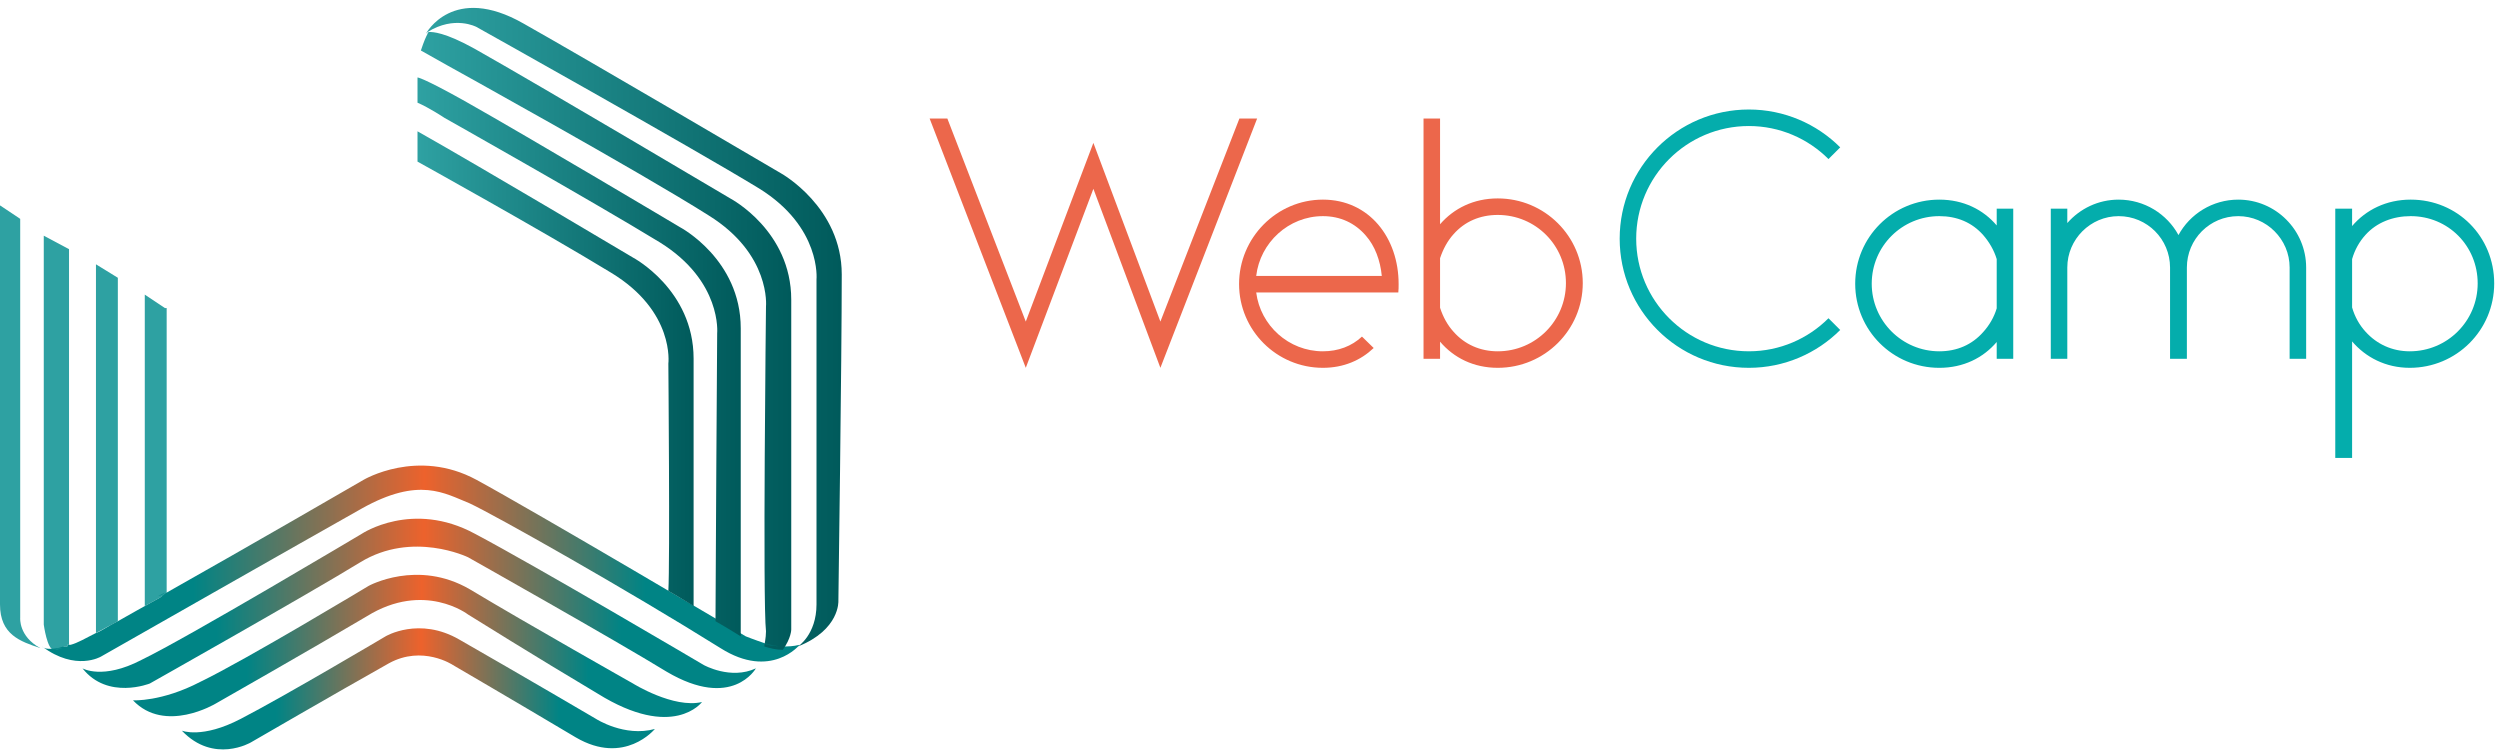
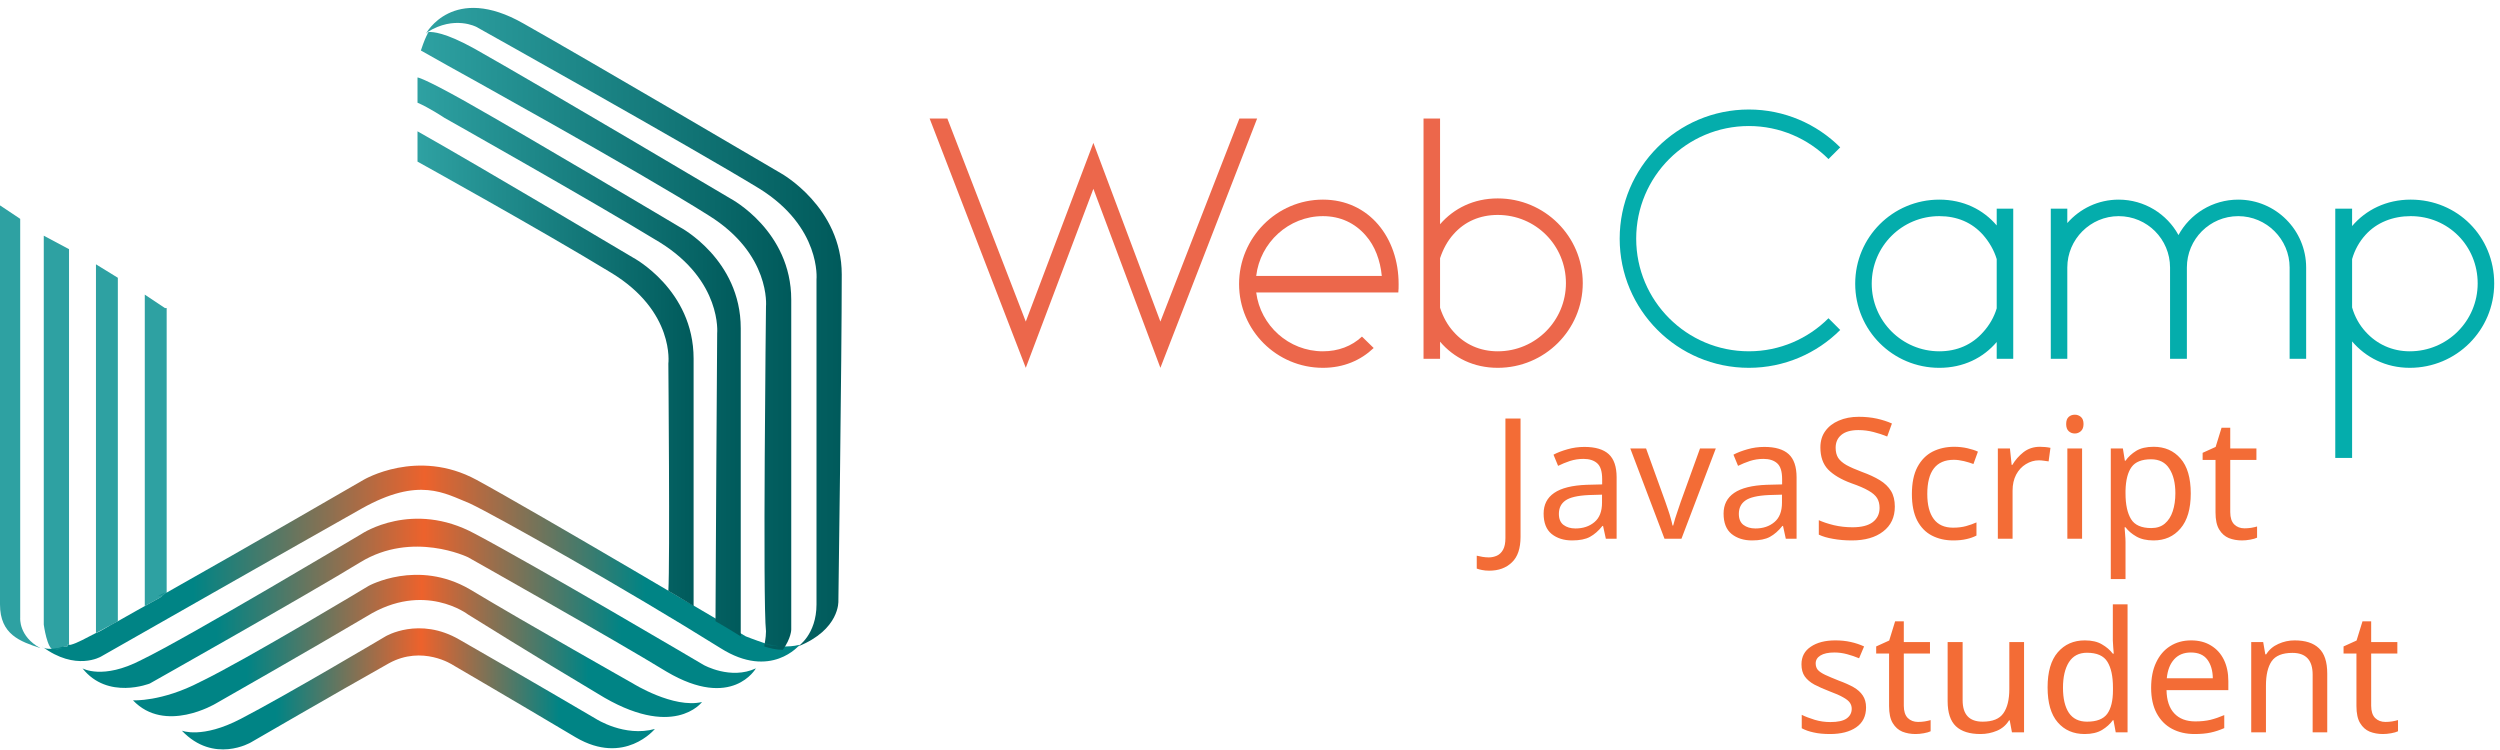
<svg xmlns="http://www.w3.org/2000/svg" width="297px" height="89px" viewBox="0 0 297 89" version="1.1">
  <defs>
    <linearGradient x1="-0.203%" y1="50.417%" x2="99.78%" y2="50.417%" id="linearGradient-1">
      <stop stop-color="#008485" offset="20%" />
      <stop stop-color="#ED622C" offset="50.74%" />
      <stop stop-color="#008485" offset="80%" />
    </linearGradient>
    <linearGradient x1="-142.61%" y1="1.89%" x2="4360.04%" y2="1.89%" id="linearGradient-2">
      <stop stop-color="#008485" offset="20%" />
      <stop stop-color="#ED622C" offset="50.74%" />
      <stop stop-color="#008485" offset="80%" />
    </linearGradient>
    <linearGradient x1="-175.1%" y1="3.32%" x2="4327.14%" y2="3.32%" id="linearGradient-3">
      <stop stop-color="#008485" offset="20%" />
      <stop stop-color="#ED622C" offset="50.74%" />
      <stop stop-color="#008485" offset="80%" />
    </linearGradient>
    <linearGradient x1="-92.6%" y1="1.87%" x2="4409.77%" y2="1.87%" id="linearGradient-4">
      <stop stop-color="#008485" offset="20%" />
      <stop stop-color="#ED622C" offset="50.74%" />
      <stop stop-color="#008485" offset="80%" />
    </linearGradient>
    <linearGradient x1="-702.62%" y1="13.95%" x2="3800.18%" y2="13.95%" id="linearGradient-5">
      <stop stop-color="#008485" offset="20%" />
      <stop stop-color="#ED622C" offset="50.74%" />
      <stop stop-color="#008485" offset="80%" />
    </linearGradient>
    <linearGradient x1="0.038%" y1="51.085%" x2="99.9%" y2="51.085%" id="linearGradient-6">
      <stop stop-color="#008485" offset="20%" />
      <stop stop-color="#ED622C" offset="50.74%" />
      <stop stop-color="#008485" offset="80%" />
    </linearGradient>
    <linearGradient x1="0.055%" y1="50.078%" x2="99.951%" y2="50.078%" id="linearGradient-7">
      <stop stop-color="#008485" offset="20%" />
      <stop stop-color="#ED622C" offset="50.74%" />
      <stop stop-color="#008485" offset="80%" />
    </linearGradient>
    <linearGradient x1="-0.169%" y1="49.017%" x2="99.891%" y2="49.017%" id="linearGradient-8">
      <stop stop-color="#008485" offset="20%" />
      <stop stop-color="#ED622C" offset="50.74%" />
      <stop stop-color="#008485" offset="80%" />
    </linearGradient>
    <linearGradient x1="0.283%" y1="49.991%" x2="100%" y2="49.991%" id="linearGradient-9">
      <stop stop-color="#2EA1A2" offset="0%" />
      <stop stop-color="#005A5B" offset="100%" />
    </linearGradient>
    <linearGradient x1="0.037%" y1="49.834%" x2="99.933%" y2="49.834%" id="linearGradient-10">
      <stop stop-color="#2EA1A2" offset="0%" />
      <stop stop-color="#005A5B" offset="100%" />
    </linearGradient>
    <linearGradient x1="-3911.555%" y1="15.63%" x2="181.918%" y2="15.63%" id="linearGradient-11">
      <stop stop-color="#008485" offset="20%" />
      <stop stop-color="#ED622C" offset="50.74%" />
      <stop stop-color="#008485" offset="80%" />
    </linearGradient>
    <linearGradient x1="-1853.855%" y1="15.63%" x2="144.109%" y2="15.63%" id="linearGradient-12">
      <stop stop-color="#2EA1A2" offset="0%" />
      <stop stop-color="#005A5B" offset="100%" />
    </linearGradient>
    <linearGradient x1="0.416%" y1="49.913%" x2="100.265%" y2="49.913%" id="linearGradient-13">
      <stop stop-color="#2EA1A2" offset="0%" />
      <stop stop-color="#005A5B" offset="100%" />
    </linearGradient>
    <linearGradient x1="0.487%" y1="50.049%" x2="100.226%" y2="50.049%" id="linearGradient-14">
      <stop stop-color="#2EA1A2" offset="0%" />
      <stop stop-color="#005A5B" offset="100%" />
    </linearGradient>
  </defs>
  <g id="Symbols" stroke="none" stroke-width="1" fill="none" fill-rule="evenodd">
    <g id="Artboard" transform="translate(-448, -140)">
      <g id="js_student" transform="translate(448, 139)">
        <g id="webcamp" transform="translate(110, 14)">
          <polygon id="Shape" fill="#EC674B" points="19.894 9.431 11.863 30.698 0.441 1.082 2.546 1.082 11.863 25.204 19.894 3.973 27.854 25.204 37.241 1.082 39.347 1.082 27.854 30.698" />
          <path d="M53.193,28.343 C51.658,29.805 49.624,30.697 47.161,30.697 C41.664,30.697 37.202,26.237 37.202,20.742 C37.202,15.246 41.664,10.715 47.161,10.715 C52.657,10.715 56.156,15.246 56.156,20.742 C56.156,21.063 56.156,21.419 56.12,21.741 L39.237,21.741 C39.736,25.666 43.092,28.735 47.161,28.735 C48.981,28.735 50.587,28.128 51.801,26.986 L53.193,28.343 L53.193,28.343 Z M54.157,19.78 C53.978,17.923 53.336,16.21 52.264,14.997 C50.979,13.498 49.23,12.678 47.161,12.678 C43.092,12.678 39.701,15.818 39.237,19.78 L54.157,19.78 L54.157,19.78 Z" id="Shape" fill="#EC674B" />
          <path d="M61.079,13.641 C62.721,11.75 65.077,10.572 67.932,10.572 C73.499,10.572 78.033,15.067 78.033,20.634 C78.033,26.201 73.499,30.697 67.932,30.697 C65.076,30.697 62.721,29.519 61.079,27.592 L61.079,29.626 L59.115,29.626 L59.115,1.081 L61.079,1.081 L61.079,13.641 L61.079,13.641 Z M61.079,23.56 C61.437,24.667 61.971,25.631 62.685,26.416 C64.006,27.914 65.826,28.735 67.932,28.735 C72.429,28.735 76.033,25.095 76.033,20.634 C76.033,16.139 72.429,12.534 67.932,12.534 C65.826,12.534 64.005,13.319 62.685,14.818 C61.971,15.603 61.436,16.602 61.079,17.673 L61.079,23.56 L61.079,23.56 Z" id="Shape" fill="#EC674B" />
          <path d="M108.617,26.201 C105.831,28.984 101.976,30.697 97.764,30.697 C89.27,30.697 82.418,23.81 82.418,15.354 C82.418,6.896 89.27,0.01 97.764,0.01 C101.976,0.01 105.831,1.723 108.617,4.506 L107.223,5.896 C104.797,3.47 101.44,1.972 97.765,1.972 C90.378,1.972 84.38,7.966 84.38,15.353 C84.38,22.739 90.378,28.734 97.765,28.734 C101.441,28.734 104.797,27.235 107.223,24.808 L108.617,26.201 L108.617,26.201 Z" id="Shape" fill="#04ADAC" />
          <path d="M127.209,27.629 C125.602,29.52 123.246,30.698 120.391,30.698 C114.859,30.698 110.398,26.238 110.398,20.706 C110.398,15.176 114.859,10.716 120.391,10.716 C123.247,10.716 125.602,11.893 127.209,13.784 L127.209,11.786 L129.173,11.786 L129.173,29.627 L127.209,29.627 L127.209,27.629 L127.209,27.629 Z M127.209,17.78 C126.887,16.71 126.316,15.746 125.602,14.925 C124.281,13.428 122.497,12.677 120.391,12.677 C115.966,12.677 112.361,16.245 112.361,20.705 C112.361,25.13 115.966,28.735 120.391,28.735 C122.497,28.735 124.282,27.949 125.602,26.451 C126.316,25.666 126.888,24.703 127.209,23.632 L127.209,17.78 L127.209,17.78 Z" id="Shape" fill="#04ADAC" />
          <path d="M135.596,13.498 C137.095,11.786 139.272,10.716 141.698,10.716 C144.768,10.716 147.446,12.429 148.802,14.926 C150.158,12.429 152.835,10.716 155.904,10.716 C160.367,10.716 163.971,14.355 163.971,18.78 L163.971,29.627 L162.008,29.627 L162.008,18.779 C162.008,15.426 159.26,12.678 155.904,12.678 C152.514,12.678 149.801,15.426 149.801,18.779 L149.801,29.626 L147.802,29.626 L147.802,18.779 C147.802,15.426 145.09,12.678 141.698,12.678 C138.344,12.678 135.596,15.426 135.596,18.779 L135.596,29.626 L133.633,29.626 L133.633,11.786 L135.596,11.786 L135.596,13.498 L135.596,13.498 Z" id="Shape" fill="#04ADAC" />
          <path d="M169.429,13.855 C171.071,11.928 173.497,10.715 176.389,10.715 C181.956,10.715 186.311,15.104 186.311,20.67 C186.311,26.237 181.814,30.697 176.281,30.697 C173.426,30.697 171.034,29.447 169.429,27.558 L169.429,41.402 L167.43,41.402 L167.43,11.786 L169.429,11.786 L169.429,13.855 L169.429,13.855 Z M169.429,23.525 C169.751,24.631 170.286,25.594 171.034,26.416 C172.356,27.877 174.176,28.735 176.281,28.735 C180.744,28.735 184.348,25.13 184.348,20.67 C184.348,16.21 180.85,12.677 176.389,12.677 C174.282,12.677 172.356,13.427 171.034,14.889 C170.286,15.71 169.75,16.674 169.429,17.78 L169.429,23.525 L169.429,23.525 Z" id="Shape" fill="#04ADAC" />
        </g>
        <g id="logo">
          <path d="M7.6,77.8 L7.4,77.8 C7.4,78 7.6,78 7.6,77.8 L7.6,77.8 Z" id="Shape" />
          <path d="M8.2,77.8 C8.2,77.8 8,77.8 8,78 C8,77.8 8,77.8 8.2,77.8 L8.2,77.8 Z" id="Shape" />
          <path d="M11.4,76.2 C12,75.8 12.8,75.4 14,74.8 L11.4,76.2 L11.4,76.2 Z" id="Shape" />
          <path d="M97,72.8 L97,34.2 C97,34.2 97.8,28 90.2,23.4 C82,18.4 56.8,4.4 56.8,4.4 C56.8,4.4 54,3 51,5 C51.4,4.8 52.6,4.8 56.4,7 C64.2,11.4 87,24.8 87,24.8 C87,24.8 94.2,28.8 94.2,36.8 L94.2,76 C94.2,76 94.2,77 93.2,78 C93.8,78 94.4,78 95,77.8 C94.8,77.8 97,76.2 97,72.8 L97,72.8 Z" id="Shape" />
          <path d="M2.4,74.4 L2.4,27 L0,25.4 L0,72.8 C0,76.4 2.4,77.2 4.8,78 C2.2,76.6 2.4,74.4 2.4,74.4 L2.4,74.4 Z" id="Shape" fill="#2EA1A2" />
          <path d="M7.6,77.8 L7.8,77.8 C8,77.8 8,77.8 8,77.6 L8.2,77.6 L8.2,30.6 L5.2,29 L5.2,75.2 C5.2,75.2 5.6,78.2 6.4,78.2 C6.6,78.2 6.8,78.2 7.2,78 C7.4,78 7.6,77.8 7.6,77.8 L7.6,77.8 Z" id="Shape" fill="#2EA1A2" />
          <polygon id="Shape" fill="#2EA1A2" points="14 74.8 14 34 11.4 32.4 11.4 76.2" />
          <path d="M19.6,37.6 L17.2,36 L17.2,73 L19,72 C19.2,71.8 19.6,71.8 19.8,71.6 L19.8,37.6 L19.6,37.6 Z" id="Shape" fill="#2EA1A2" />
          <path d="M93,77.8 L93,77.8 C92.2,77.8 90.8,77.6 90.8,77.4 L90.8,77.4 C89.6,77 88.6,76.6 88.6,76.6 C88.6,76.6 63.6,61.8 56.6,58 C49.6,54.2 43.2,58 43.2,58 C43.2,58 29.4,66 19.8,71.4 L19.8,71.4 L19,72 C17.2,73 15.4,74 14,74.8 L14,74.8 L14,74.8 C12.8,75.4 12,76 11.4,76.2 C10.2,76.8 9.2,77.4 8.4,77.6 L8.4,77.6 C8.4,77.6 8.4,77.6 8.2,77.6 C8,77.6 8,77.6 8,77.8 L7.8,77.8 L7.6,77.8 C7.4,77.8 7,78 6.8,78 L6.8,78 C5.6,78.2 5.2,78 5,77.8 C9,80.8 12,79 12,79 C12,79 36.6,65 43,61.4 C49.8,57.6 52.8,59.6 55.8,60.8 C58.8,62.2 74.4,71 85.6,78 C91.6,81.8 95,77.6 95,77.6 C94.2,77.8 93.6,77.8 93,77.8 L93,77.8 Z" id="Shape" fill="url(#linearGradient-1)" />
          <path d="M7.8,77.8 L7.6,77.8 L7.8,77.8 L7.8,77.8 Z" id="Shape" fill="#2EA1A2" />
          <path d="M7.8,77.8 L7.6,77.8 L7.8,77.8 L7.8,77.8 Z" id="Shape" fill="url(#linearGradient-2)" />
          <path d="M8.4,77.6 L8.4,77.6 C8.2,77.6 8.2,77.6 8.4,77.6 C8.2,77.6 8.4,77.6 8.4,77.6 L8.4,77.6 Z" id="Shape" fill="#2EA1A2" />
          <path d="M8.4,77.6 L8.4,77.6 C8.2,77.6 8.2,77.6 8.4,77.6 C8.2,77.6 8.4,77.6 8.4,77.6 L8.4,77.6 Z" id="Shape" fill="url(#linearGradient-3)" />
          <path d="M7.4,78 C7.2,78 6.8,78.2 6.6,78.2 L6.6,78.2 C6.8,78 7.2,78 7.4,78 L7.4,78 Z" id="Shape" fill="#2EA1A2" />
          <path d="M7.4,78 C7.2,78 6.8,78.2 6.6,78.2 L6.6,78.2 C6.8,78 7.2,78 7.4,78 L7.4,78 Z" id="Shape" fill="url(#linearGradient-4)" />
          <path d="M19.6,71.4 C19.4,71.6 19,71.8 18.8,71.8 L19.6,71.4 L19.6,71.4 L19.6,71.4 Z" id="Shape" fill="#2EA1A2" />
          <path d="M19.6,71.4 C19.4,71.6 19,71.8 18.8,71.8 L19.6,71.4 L19.6,71.4 L19.6,71.4 Z" id="Shape" fill="url(#linearGradient-5)" />
          <path d="M83.6,80 C83.6,80 63.6,68.2 56.4,64.4 C49,60.4 43,64.4 43,64.4 C43,64.4 22.2,76.8 16.8,79.4 C12.2,81.8 9.8,80.4 9.8,80.4 C12.8,84.2 17.8,82.2 17.8,82.2 C17.8,82.2 36.6,71.6 42.8,67.8 C49,64 55.6,67.2 55.6,67.2 C55.6,67.2 73,77 79.2,80.8 C87,85.4 89.8,80.4 89.8,80.4 C86.8,81.8 83.6,80 83.6,80 L83.6,80 Z" id="Shape" fill="url(#linearGradient-6)" />
          <path d="M75.2,82.2 C75.2,82.2 62.8,75.2 55.8,71 C49.6,67.4 43.8,70.6 43.8,70.6 C43.8,70.6 29.2,79.4 23.8,82 C19.2,84.4 15.8,84.2 15.8,84.2 C19.6,88.2 25.6,84.6 25.6,84.6 C25.6,84.6 37.2,78 43.6,74.2 C50.4,70 55.6,74 55.6,74 C55.6,74 63.6,79 71,83.4 C80,89 83.4,84.4 83.4,84.4 C80,85.2 75.2,82.2 75.2,82.2 L75.2,82.2 Z" id="Shape" fill="url(#linearGradient-7)" />
          <path d="M70.8,86.4 C70.8,86.4 61.6,81 54.6,77 C49.8,74.2 45.8,76.6 45.8,76.6 C45.8,76.6 34,83.6 28.6,86.4 C24,88.8 21.6,87.8 21.6,87.8 C25.4,91.8 29.8,89.2 29.8,89.2 C29.8,89.2 39.8,83.4 46.2,79.8 C50.2,77.6 53.8,80 53.8,80 C53.8,80 61,84.2 68.4,88.6 C74.2,92 77.8,87.6 77.8,87.6 C74.2,88.6 70.8,86.4 70.8,86.4 L70.8,86.4 Z" id="Shape" fill="url(#linearGradient-8)" />
          <path d="M92.8,21.6 C92.8,21.6 70,8.2 62.2,3.8 C53.8,-1 50.6,5 50.6,5 C50.6,5 50.6,5 50.8,4.8 C54,2.8 56.6,4.2 56.6,4.2 C56.6,4.2 82,18.4 90.2,23.4 C97.6,28 97,34.2 97,34.2 L97,72.8 C97,76.4 94.8,77.8 94.8,77.8 C99.8,75.8 99.6,72.4 99.6,72.4 C99.6,72.4 100,43.6 100,33.6 C100,25.6 92.8,21.6 92.8,21.6 L92.8,21.6 Z" id="Shape" fill="url(#linearGradient-9)" />
          <path d="M94,75.8 L94,36.6 C94,28.4 86.8,24.6 86.8,24.6 C86.8,24.6 64.2,11.2 56.4,6.8 C52.8,4.8 51.4,4.8 51,4.8 C51,4.8 50.8,4.8 50.8,5 C50.6,5.4 50.4,5.8 50,7 C51.8,8 53.2,8.8 53.2,8.8 C53.2,8.8 76,21.4 84.2,26.6 C91.6,31.2 91,37.4 91,37.4 C91,37.4 90.6,72.6 91,76 C91,76.8 90.8,77.6 90.8,77.8 C91.4,78 92.2,78.2 93,78.2 C94,76.8 94,75.8 94,75.8 L94,75.8 Z" id="Shape" fill="url(#linearGradient-10)" />
          <path d="M93,77.8 L93,77.8 C92.2,77.8 91.4,77.6 90.8,77.4 L90.8,77.4 C90.8,77.6 92.2,77.8 93,77.8 L93,77.8 Z" id="Shape" fill="url(#linearGradient-11)" />
          <path d="M93,77.8 L93,77.8 C92.2,77.8 91.4,77.6 90.8,77.4 L90.8,77.4 C90.8,77.6 92.2,77.8 93,77.8 L93,77.8 Z" id="Shape" fill="url(#linearGradient-12)" />
          <path d="M52.8,15 C52.8,15 70.2,24.8 78.4,29.8 C85.8,34.4 85.2,40.6 85.2,40.6 C85.2,40.6 85,70.8 85,74.8 C86.4,75.6 88,76.6 88,76.6 L88,40 C88,31.8 80.8,28 80.8,28 C80.8,28 63,17.4 55.2,13 C50.2,10.2 49.6,10.2 49.6,10.2 L49.6,13.2 C51,13.8 52.8,15 52.8,15 L52.8,15 Z" id="Shape" fill="url(#linearGradient-13)" />
          <path d="M79.4,44.2 C79.4,44.2 79.6,67.8 79.4,71.2 C80.8,72 82.4,73 82.4,73 L82.4,43.6 C82.4,35.4 75.2,31.6 75.2,31.6 C75.2,31.6 57.4,21 49.6,16.6 L49.6,20.2 C49.6,20.2 64.4,28.4 72.6,33.4 C80.2,38 79.4,44.2 79.4,44.2 L79.4,44.2 Z" id="Shape" fill="url(#linearGradient-14)" />
        </g>
+         <text id="JavaScript-student" font-family="PTMono-Regular, PT Mono" font-size="20" font-weight="normal" fill="#F36C36">
+           <tspan x="177" y="65">JavaScript </tspan>
+           <tspan x="213" y="88">student</tspan>
+         </text>
      </g>
    </g>
  </g>
</svg>
